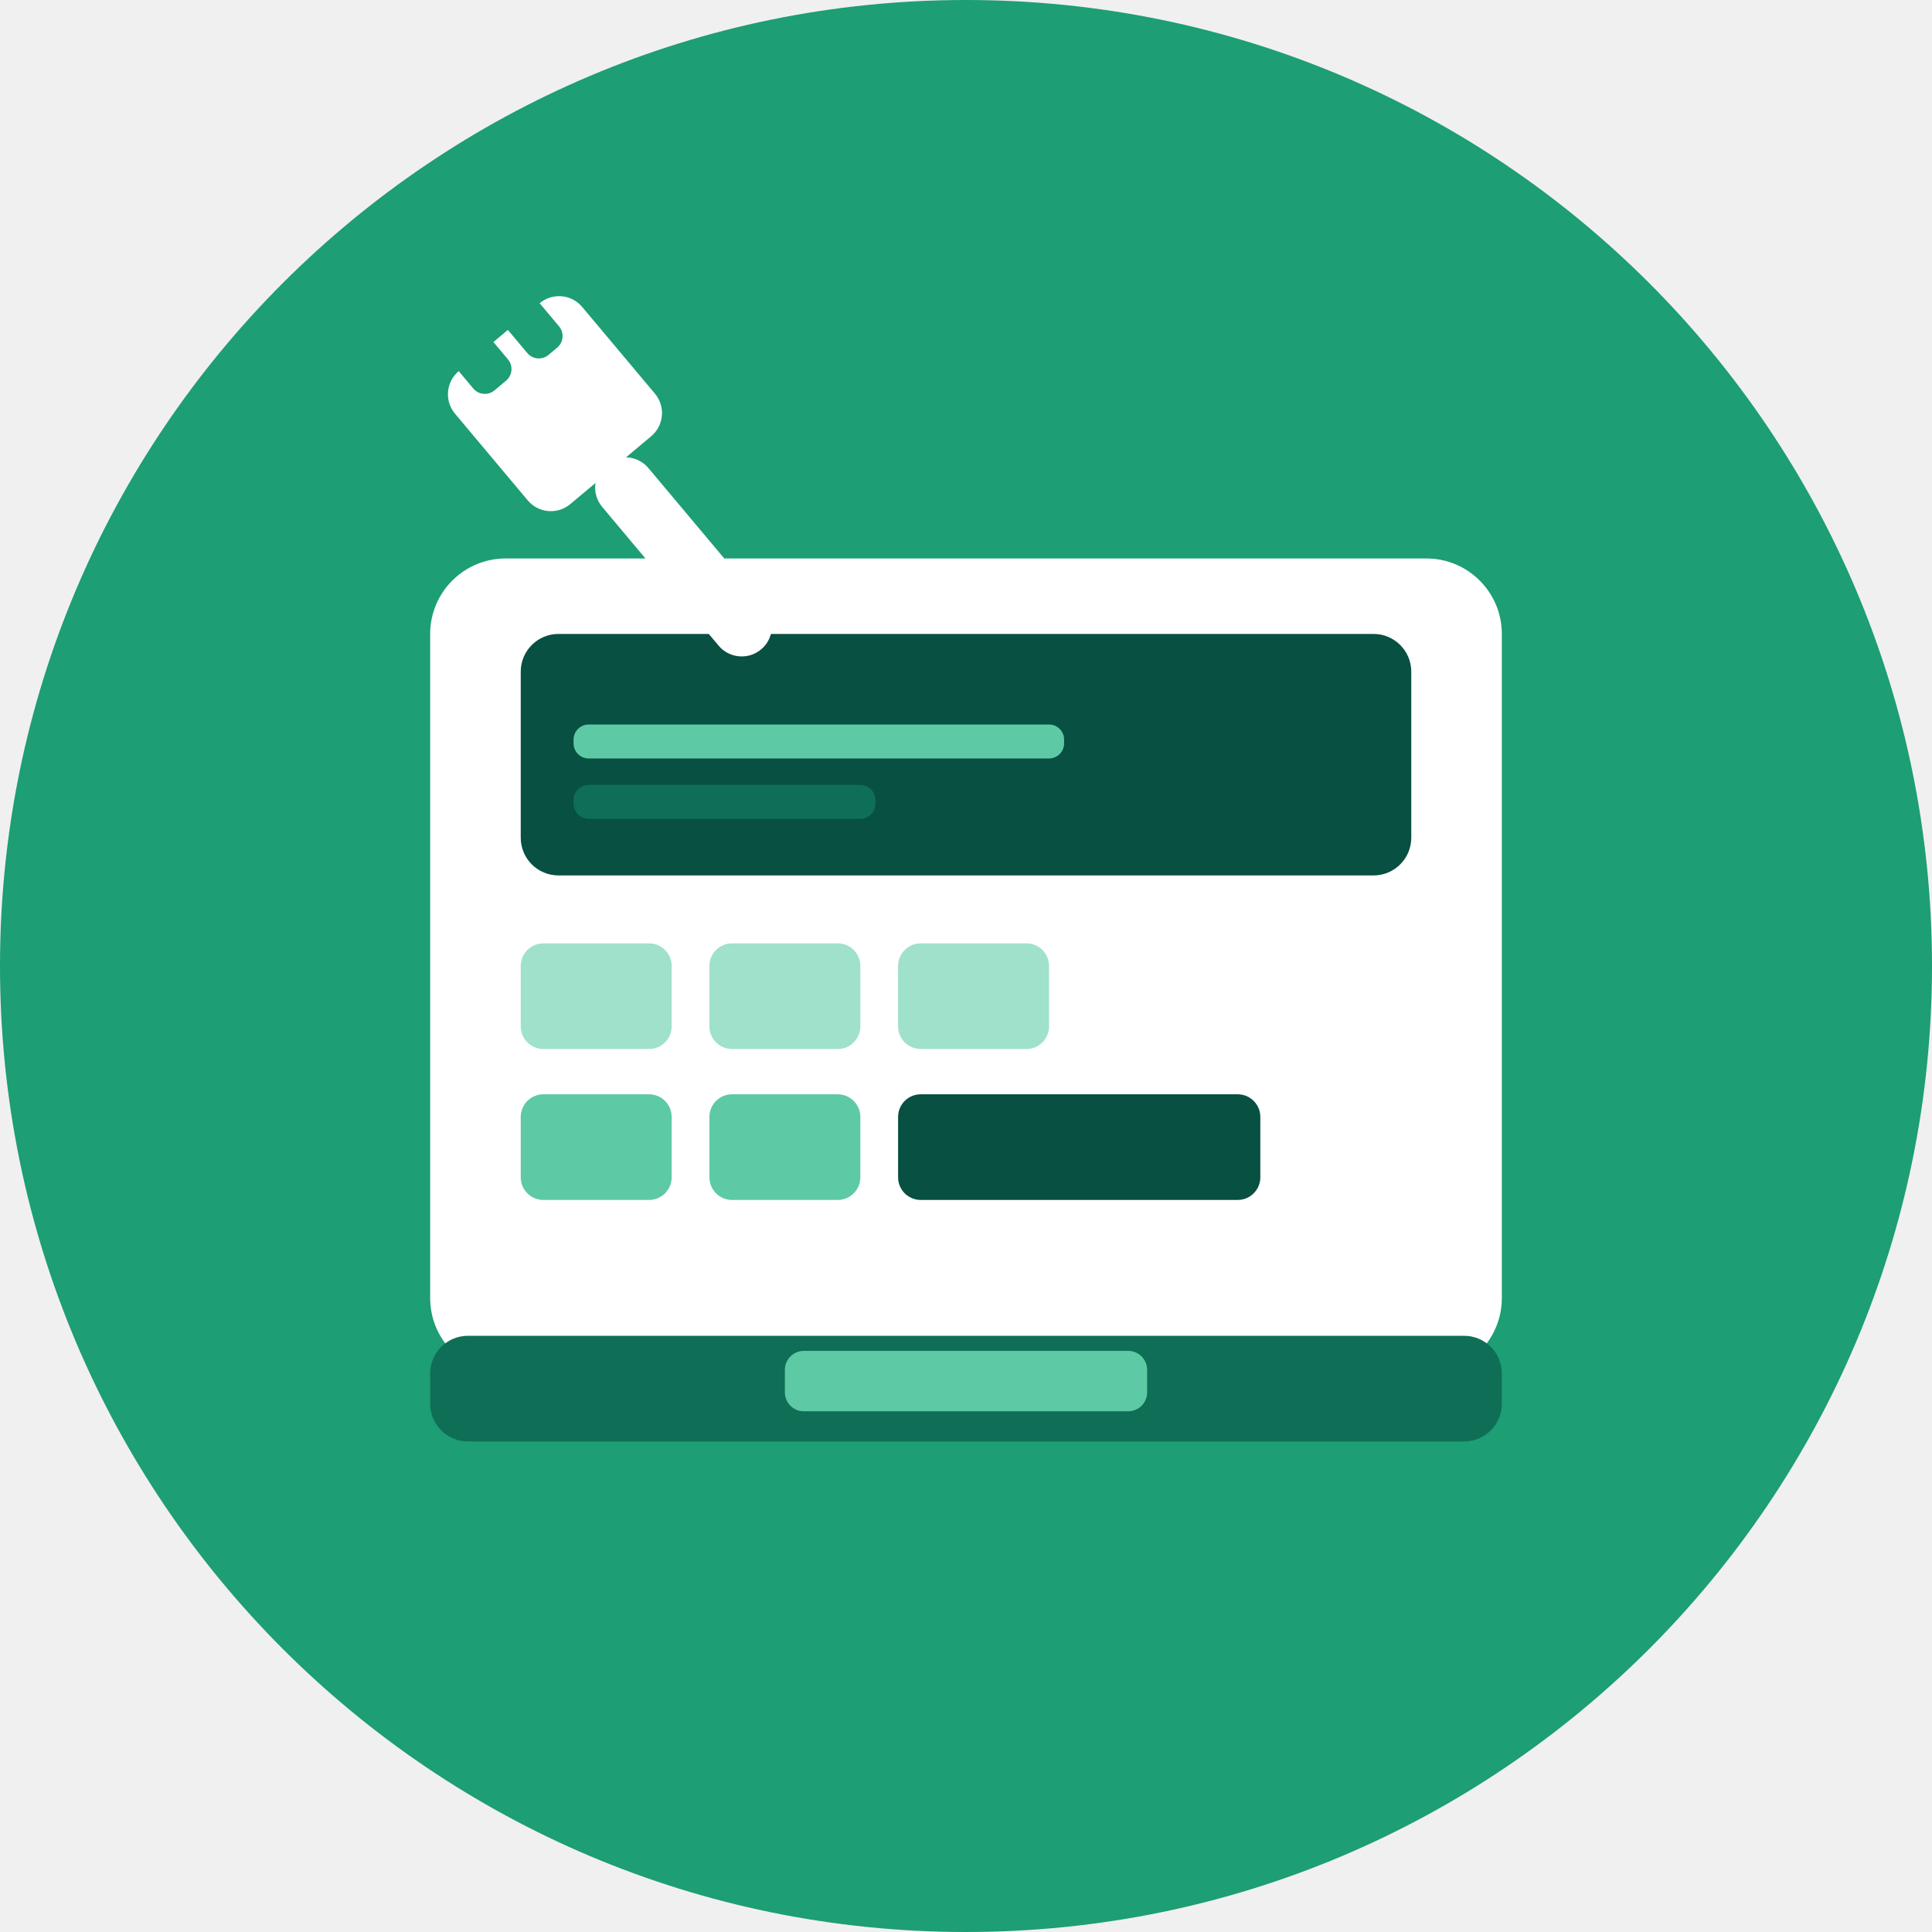
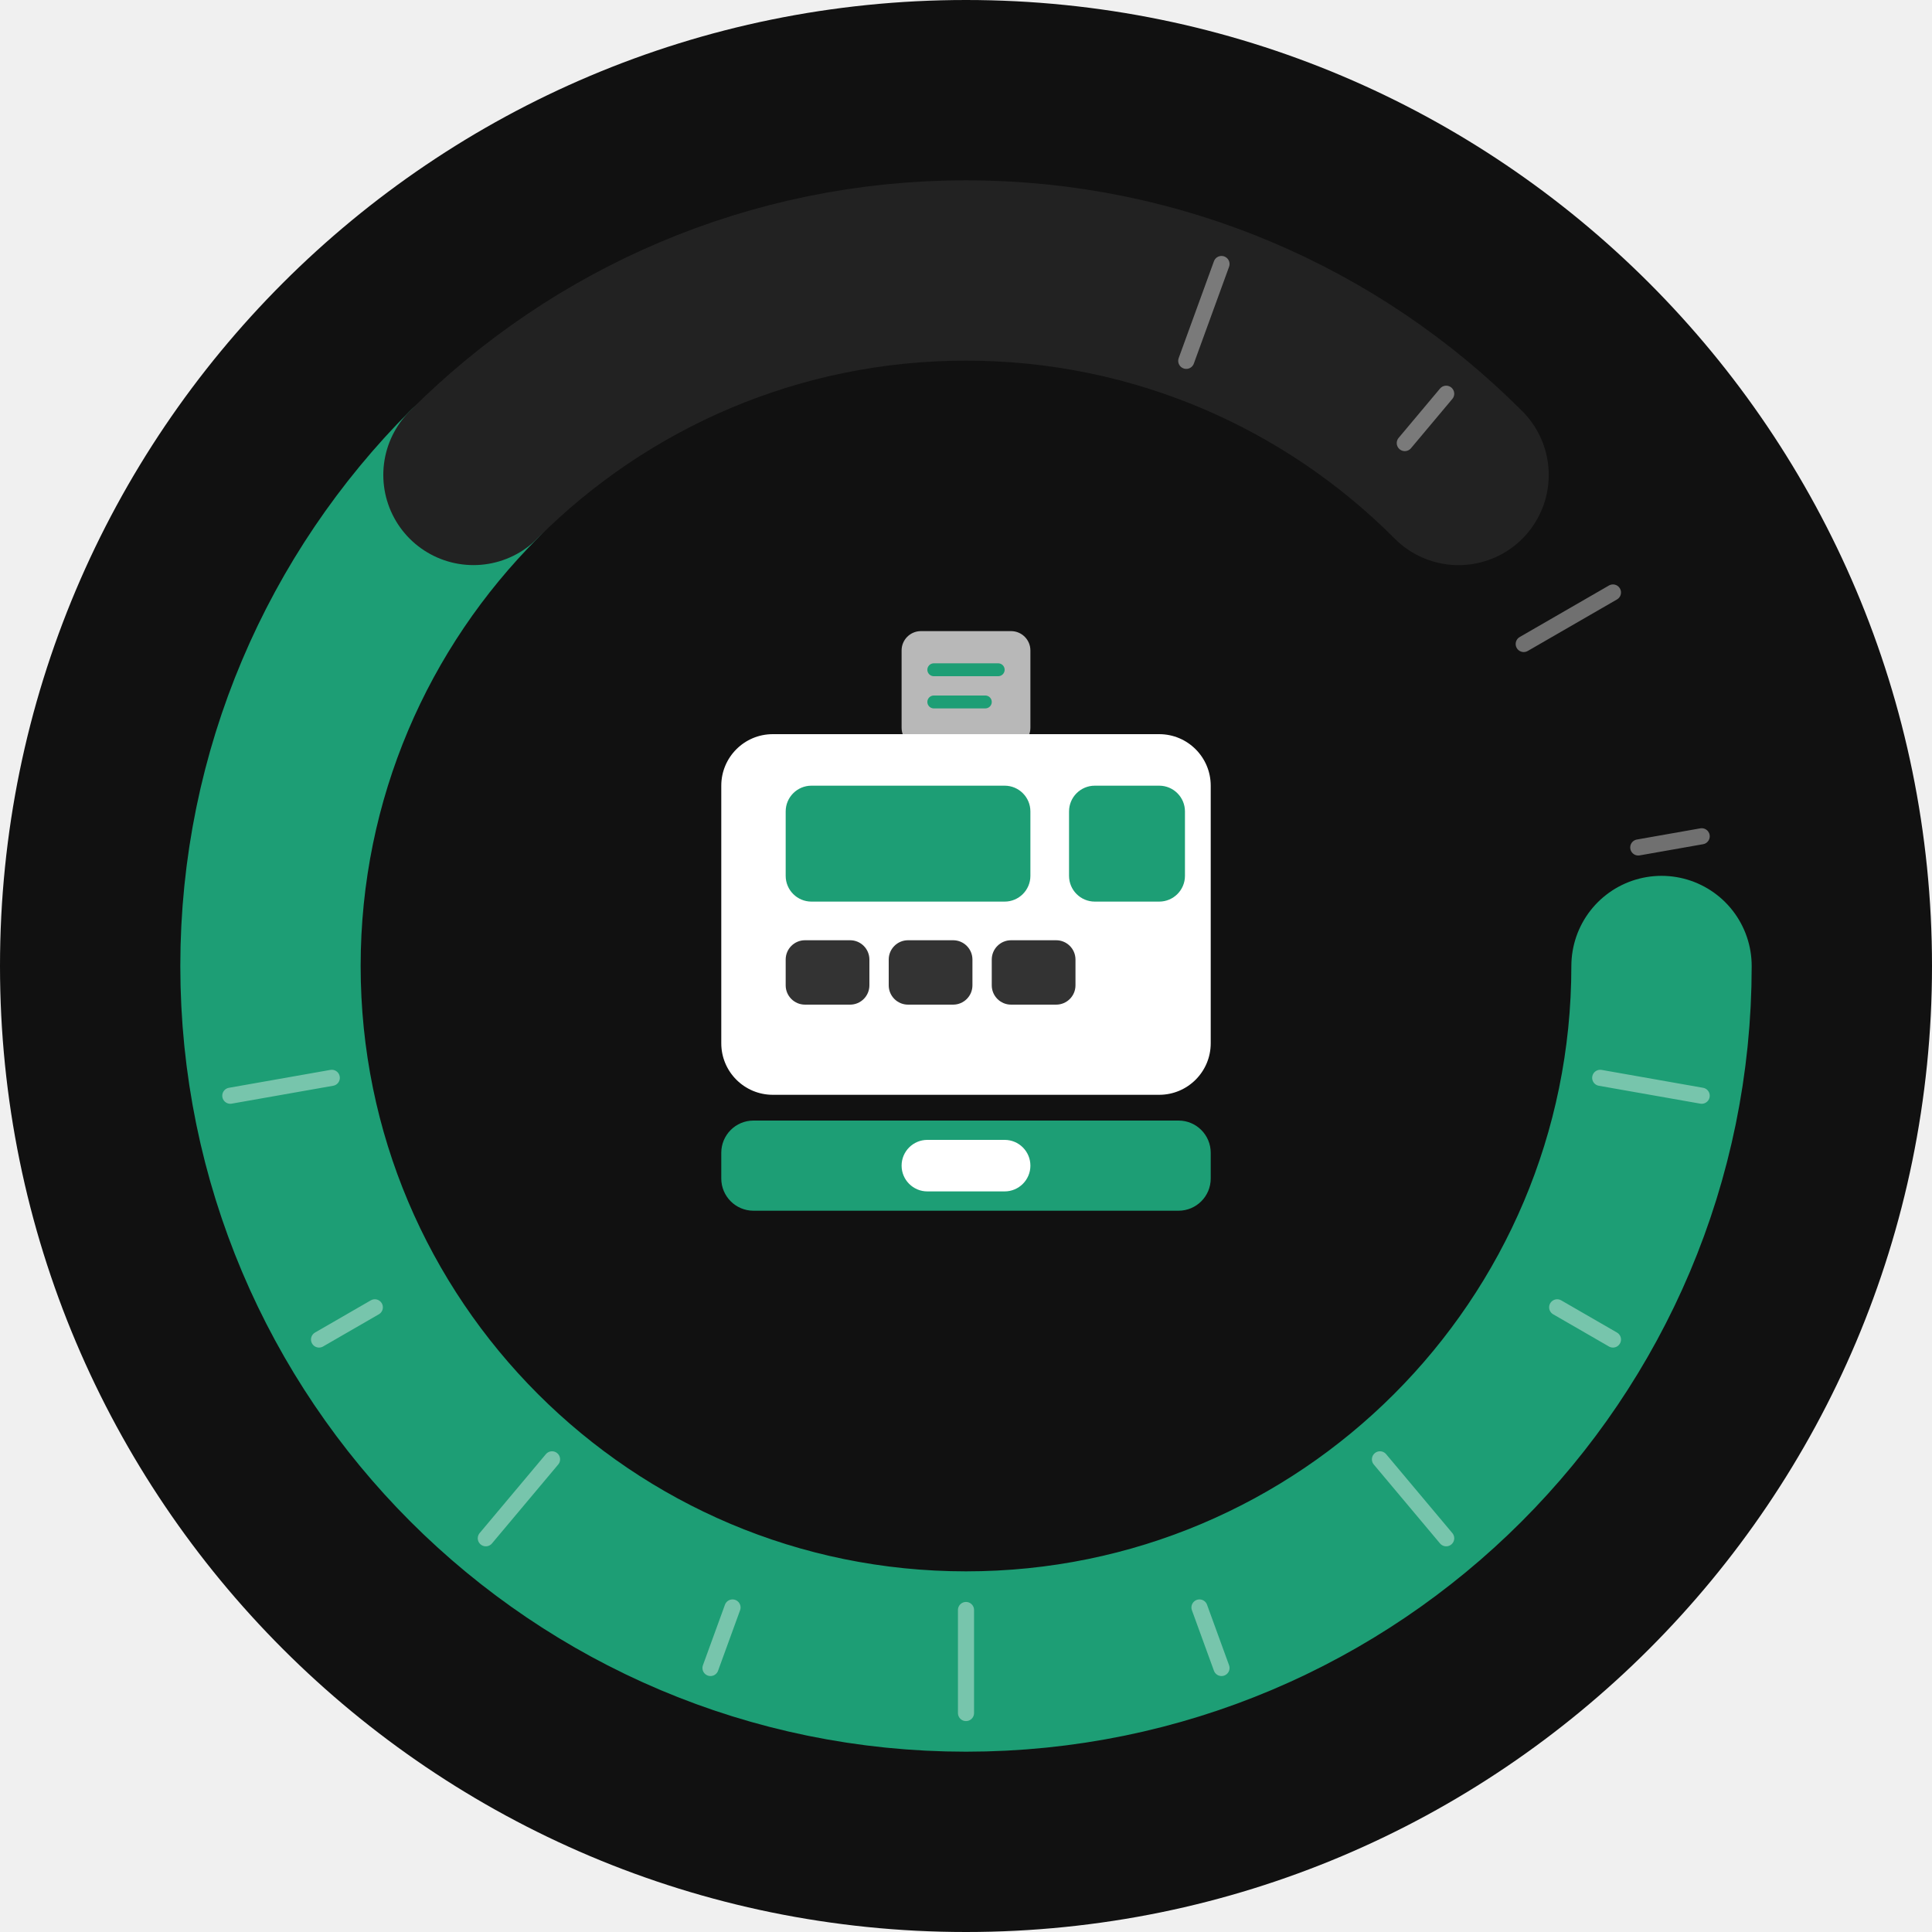
- <svg xmlns="http://www.w3.org/2000/svg" width="120" height="120" viewBox="0 0 512 512">
-   <circle cx="256" cy="256" r="256" fill="#1D9E75" />
-   <rect x="114" y="148" width="284" height="216" rx="20" fill="#ffffff" />
-   <rect x="138" y="168" width="236" height="64" rx="10" fill="#085041" />
-   <rect x="152" y="192" width="130" height="9" rx="4" fill="#5DCAA5" />
-   <rect x="152" y="208" width="80" height="9" rx="4" fill="#0F6E56" />
-   <rect x="138" y="250" width="40" height="28" rx="6" fill="#9FE1CB" />
-   <rect x="188" y="250" width="40" height="28" rx="6" fill="#9FE1CB" />
-   <rect x="238" y="250" width="40" height="28" rx="6" fill="#9FE1CB" />
-   <rect x="138" y="290" width="40" height="28" rx="6" fill="#5DCAA5" />
-   <rect x="188" y="290" width="40" height="28" rx="6" fill="#5DCAA5" />
-   <rect x="238" y="290" width="96" height="28" rx="6" fill="#085041" />
-   <rect x="114" y="354" width="284" height="28" rx="10" fill="#0F6E56" />
-   <rect x="208" y="358" width="96" height="16" rx="5" fill="#5DCAA5" />
-   <g transform="translate(158,120) rotate(-40)">
-     <rect x="-8" y="4" width="16" height="64" rx="8" fill="#ffffff" />
-     <rect x="-22" y="-40" width="44" height="46" rx="8" fill="#ffffff" />
-     <rect x="-14" y="-52" width="12" height="22" rx="4" fill="#1D9E75" />
-     <rect x="3" y="-46" width="11" height="18" rx="4" fill="#1D9E75" />
+ <svg xmlns="http://www.w3.org/2000/svg" width="120" height="120" viewBox="0 0 300 300">
+   <circle cx="150" cy="150" r="150" fill="#111" />
+   <circle cx="150" cy="150" r="108" fill="none" stroke="#1D9E75" stroke-width="28" stroke-dasharray="508 678" stroke-dashoffset="84" stroke-linecap="round" />
+   <circle cx="150" cy="150" r="108" fill="none" stroke="#222" stroke-width="28" stroke-dasharray="170 678" stroke-dashoffset="-424" stroke-linecap="round" />
+   <g stroke="white" stroke-width="2.5" stroke-linecap="round" opacity="0.4">
+     <line x1="150" y1="34" x2="150" y2="50" transform="rotate(20 150 150)" />
+     <line x1="150" y1="34" x2="150" y2="44" transform="rotate(40 150 150)" />
+     <line x1="150" y1="34" x2="150" y2="50" transform="rotate(60 150 150)" />
+     <line x1="150" y1="34" x2="150" y2="44" transform="rotate(80 150 150)" />
+     <line x1="150" y1="34" x2="150" y2="50" transform="rotate(100 150 150)" />
+     <line x1="150" y1="34" x2="150" y2="44" transform="rotate(120 150 150)" />
+     <line x1="150" y1="34" x2="150" y2="50" transform="rotate(140 150 150)" />
+     <line x1="150" y1="34" x2="150" y2="44" transform="rotate(160 150 150)" />
+     <line x1="150" y1="34" x2="150" y2="50" transform="rotate(180 150 150)" />
+     <line x1="150" y1="34" x2="150" y2="44" transform="rotate(200 150 150)" />
+     <line x1="150" y1="34" x2="150" y2="50" transform="rotate(220 150 150)" />
+     <line x1="150" y1="34" x2="150" y2="44" transform="rotate(240 150 150)" />
+     <line x1="150" y1="34" x2="150" y2="50" transform="rotate(260 150 150)" />
+   </g>
+   <g transform="translate(150,150)">
+     <rect x="-38" y="-36" width="76" height="56" rx="8" fill="white" />
+     <rect x="-28" y="-28" width="38" height="18" rx="4" fill="#1D9E75" />
+     <rect x="16" y="-28" width="18" height="18" rx="4" fill="#1D9E75" />
+     <rect x="-28" y="-4" width="13" height="10" rx="3" fill="#333" />
+     <rect x="-12" y="-4" width="13" height="10" rx="3" fill="#333" />
+     <rect x="4" y="-4" width="13" height="10" rx="3" fill="#333" />
+     <rect x="-38" y="24" width="76" height="14" rx="5" fill="#1D9E75" />
+     <rect x="-10" y="27" width="20" height="8" rx="4" fill="white" />
+     <rect x="-10" y="-52" width="20" height="18" rx="3" fill="white" opacity="0.7" />
+     <line x1="-5" y1="-46" x2="5" y2="-46" stroke="#1D9E75" stroke-width="2" stroke-linecap="round" />
+     <line x1="-5" y1="-41" x2="3" y2="-41" stroke="#1D9E75" stroke-width="2" stroke-linecap="round" />
  </g>
</svg>
